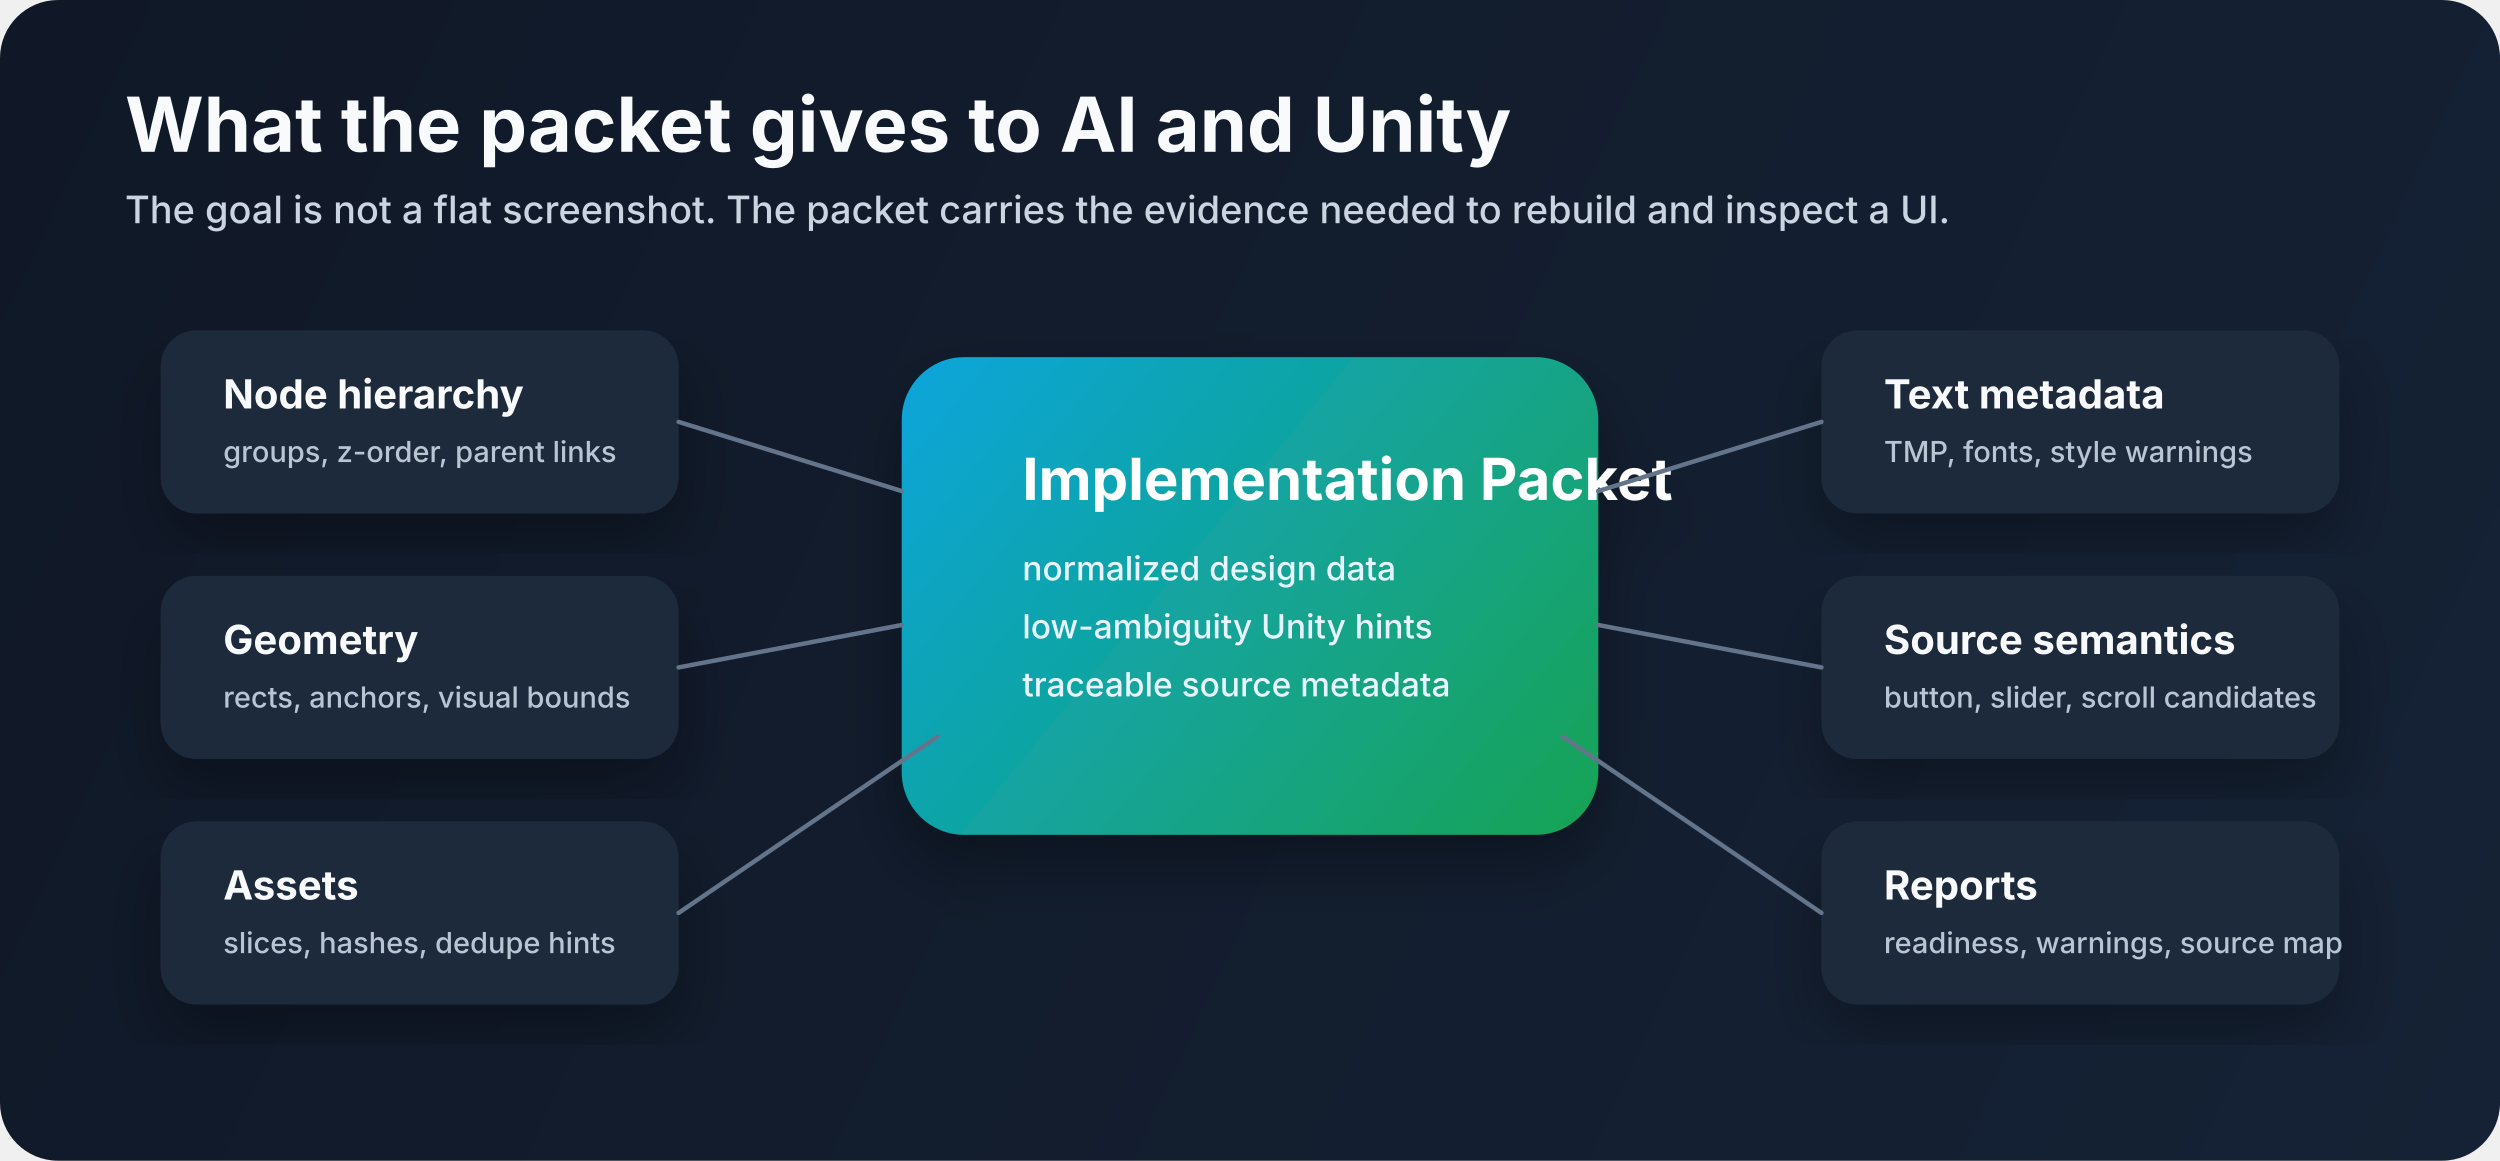
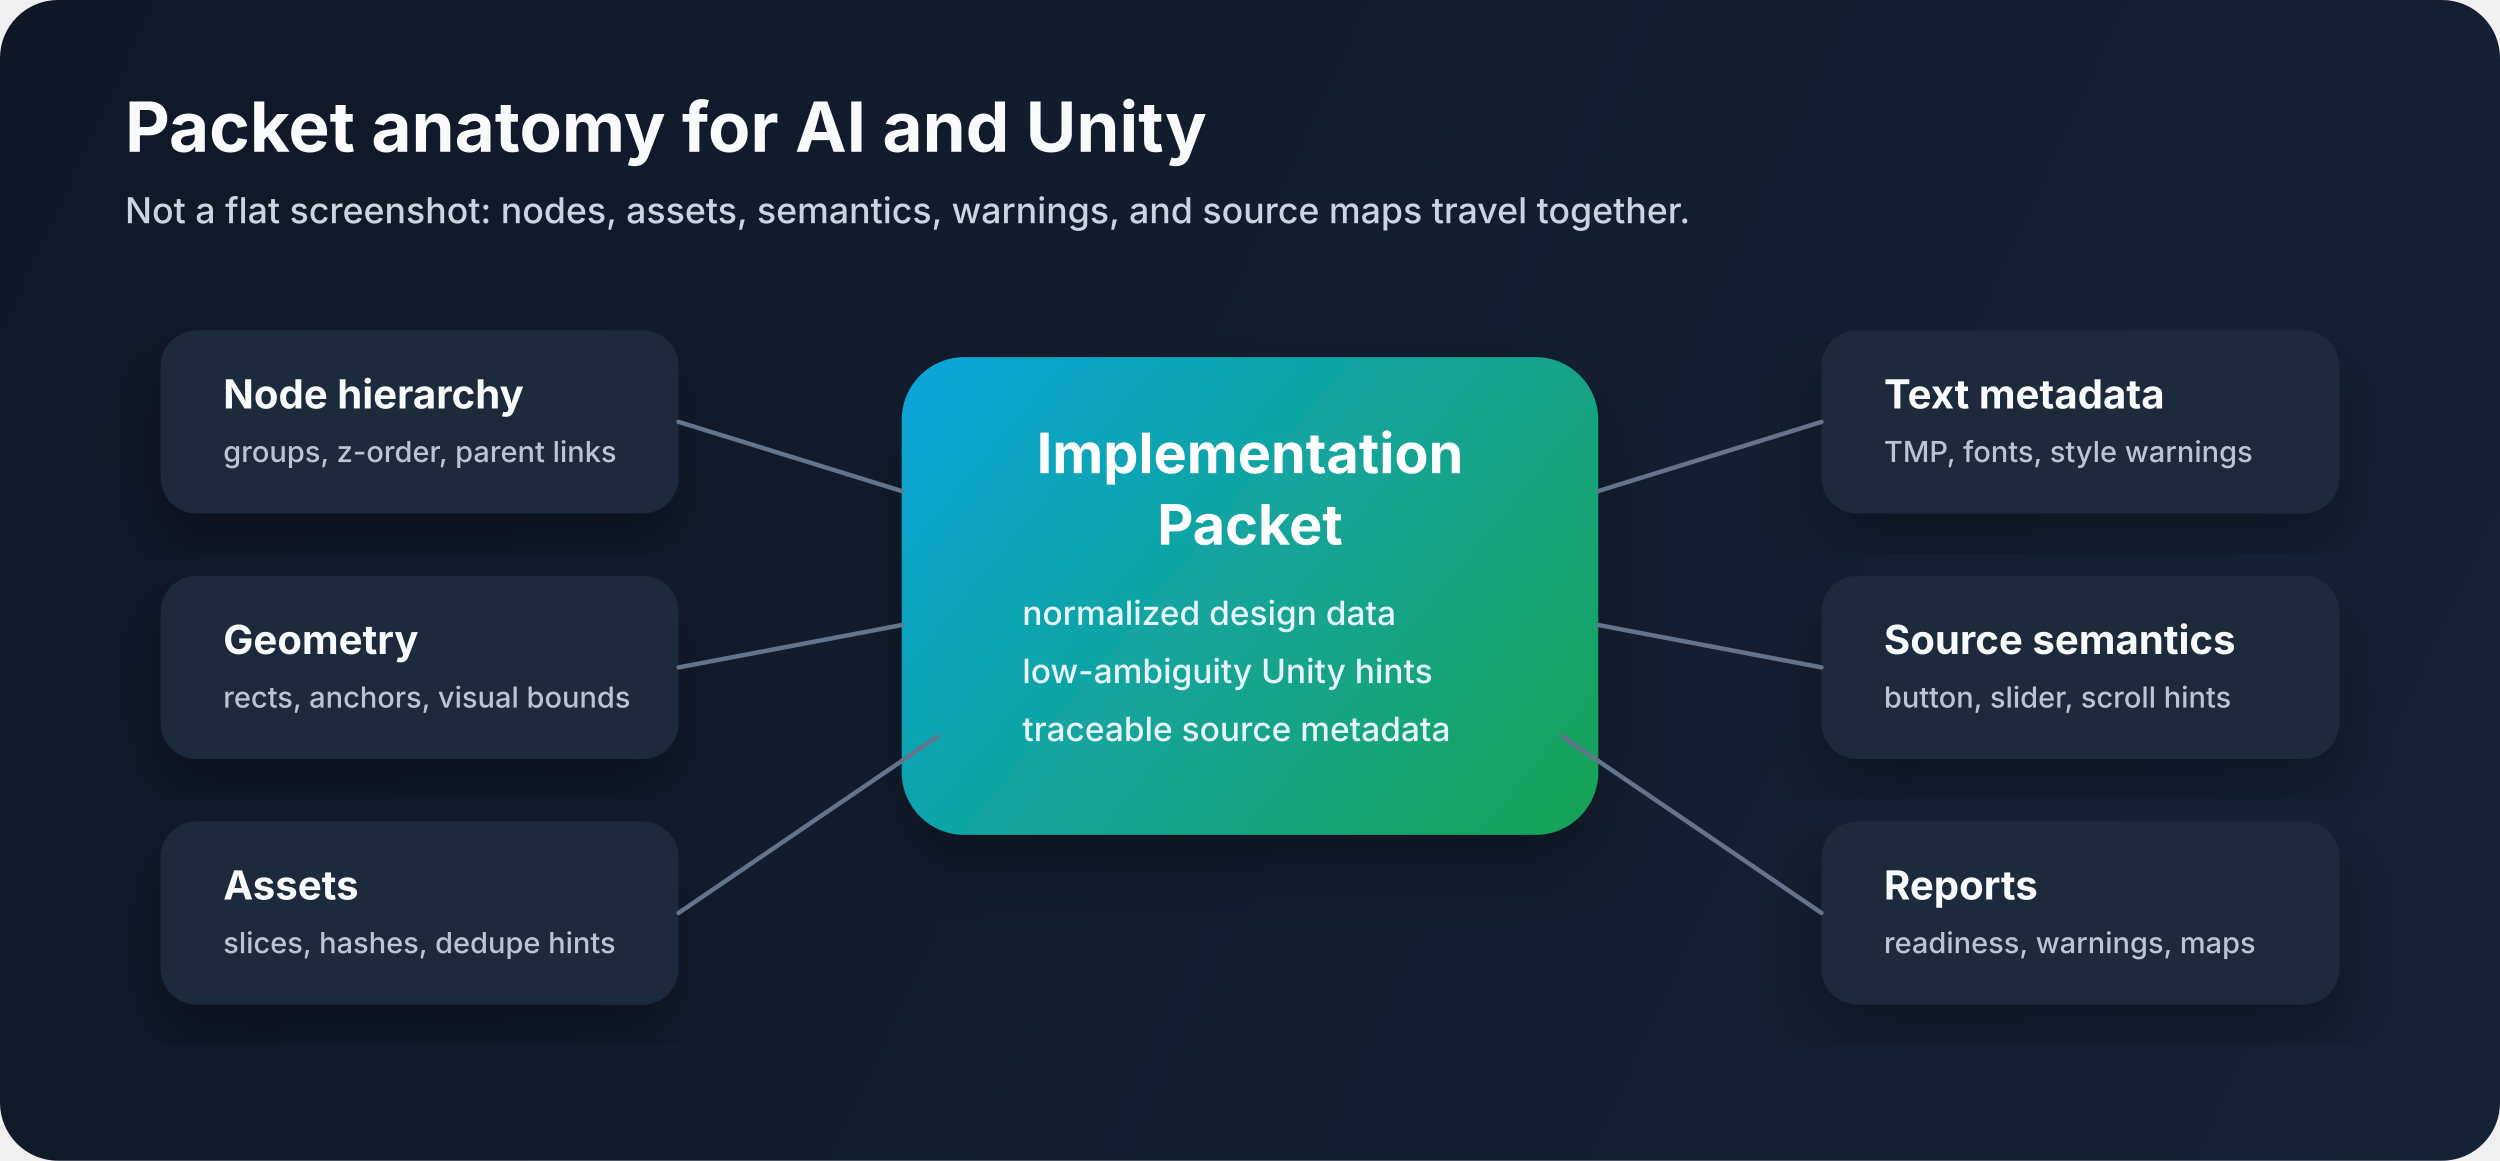
<svg xmlns="http://www.w3.org/2000/svg" width="1120" height="520" viewBox="0 0 1120 520" fill="none" role="img" aria-labelledby="title desc">
  <defs>
    <linearGradient id="bg" x1="0" y1="0" x2="1120" y2="520" gradientUnits="userSpaceOnUse">
      <stop offset="0" stop-color="#101827" />
      <stop offset="1" stop-color="#152235" />
    </linearGradient>
    <linearGradient id="core" x1="390" y1="120" x2="730" y2="400" gradientUnits="userSpaceOnUse">
      <stop offset="0" stop-color="#0EA5E9" />
      <stop offset="1" stop-color="#16A34A" />
    </linearGradient>
    <filter id="shadow" x="-12%" y="-12%" width="124%" height="134%">
      <feDropShadow dx="0" dy="14" stdDeviation="14" flood-color="#000000" flood-opacity="0.32" />
    </filter>
    <style>
-       .title { font: 700 34px -apple-system, BlinkMacSystemFont, "Segoe UI", sans-serif; fill: #F8FAFC; letter-spacing: 0; }
-       .sub { font: 500 17px -apple-system, BlinkMacSystemFont, "Segoe UI", sans-serif; fill: #CBD5E1; letter-spacing: 0; }
-       .core-title { font: 700 26px -apple-system, BlinkMacSystemFont, "Segoe UI", sans-serif; fill: #FFFFFF; letter-spacing: 0; }
+       .title { font: 700 31px -apple-system, BlinkMacSystemFont, "Segoe UI", sans-serif; fill: #F8FAFC; letter-spacing: 0; }
+       .sub { font: 500 16px -apple-system, BlinkMacSystemFont, "Segoe UI", sans-serif; fill: #CBD5E1; letter-spacing: 0; }
+       .core-title { font: 700 25px -apple-system, BlinkMacSystemFont, "Segoe UI", sans-serif; fill: #FFFFFF; letter-spacing: 0; text-anchor: middle; }
      .core-text { font: 500 15px -apple-system, BlinkMacSystemFont, "Segoe UI", sans-serif; fill: #E8F5FF; letter-spacing: 0; }
      .card-title { font: 700 18px -apple-system, BlinkMacSystemFont, "Segoe UI", sans-serif; fill: #F8FAFC; letter-spacing: 0; }
      .card-text { font: 500 13px -apple-system, BlinkMacSystemFont, "Segoe UI", sans-serif; fill: #B8C6D4; letter-spacing: 0; }
      .line { stroke: #64748B; stroke-width: 2; stroke-linecap: round; }
    </style>
  </defs>
  <rect width="1120" height="520" rx="26" fill="url(#bg)" />
-   <text x="56" y="68" class="title">What the packet gives to AI and Unity</text>
-   <text x="56" y="100" class="sub">The goal is not a flat screenshot. The packet carries the evidence needed to rebuild and inspect a UI.</text>
+   <text x="56" y="68" class="title">Packet anatomy for AI and Unity</text>
+   <text x="56" y="100" class="sub">Not a flat screenshot: nodes, assets, semantics, warnings, and source maps travel together.</text>
  <g filter="url(#shadow)">
    <rect x="404" y="160" width="312" height="214" rx="28" fill="url(#core)" />
-     <text x="458" y="224" class="core-title">Implementation Packet</text>
-     <text x="458" y="260" class="core-text">normalized design data</text>
-     <text x="458" y="286" class="core-text">low-ambiguity Unity hints</text>
-     <text x="458" y="312" class="core-text">traceable source metadata</text>
+     <text x="560" y="212" class="core-title">Implementation</text>
+     <text x="560" y="244" class="core-title">Packet</text>
+     <text x="458" y="280" class="core-text">normalized design data</text>
+     <text x="458" y="306" class="core-text">low-ambiguity Unity hints</text>
+     <text x="458" y="332" class="core-text">traceable source metadata</text>
  </g>
  <g filter="url(#shadow)">
    <rect x="72" y="148" width="232" height="82" rx="16" fill="#1E293B" />
    <text x="100" y="183" class="card-title">Node hierarchy</text>
    <text x="100" y="207" class="card-text">groups, z-order, parent links</text>
  </g>
  <line x1="304" y1="189" x2="404" y2="220" class="line" />
  <g filter="url(#shadow)">
    <rect x="72" y="258" width="232" height="82" rx="16" fill="#1E293B" />
    <text x="100" y="293" class="card-title">Geometry</text>
    <text x="100" y="317" class="card-text">rects, anchors, visual bounds</text>
  </g>
  <line x1="304" y1="299" x2="404" y2="280" class="line" />
  <g filter="url(#shadow)">
    <rect x="72" y="368" width="232" height="82" rx="16" fill="#1E293B" />
    <text x="100" y="403" class="card-title">Assets</text>
    <text x="100" y="427" class="card-text">slices, hashes, dedupe hints</text>
  </g>
  <line x1="304" y1="409" x2="420" y2="330" class="line" />
  <g filter="url(#shadow)">
    <rect x="816" y="148" width="232" height="82" rx="16" fill="#1E293B" />
    <text x="844" y="183" class="card-title">Text metadata</text>
    <text x="844" y="207" class="card-text">TMP, fonts, style warnings</text>
  </g>
  <line x1="816" y1="189" x2="716" y2="220" class="line" />
  <g filter="url(#shadow)">
    <rect x="816" y="258" width="232" height="82" rx="16" fill="#1E293B" />
    <text x="844" y="293" class="card-title">Source semantics</text>
-     <text x="844" y="317" class="card-text">button, slider, scroll candidates</text>
+     <text x="844" y="317" class="card-text">button, slider, scroll hints</text>
  </g>
  <line x1="816" y1="299" x2="716" y2="280" class="line" />
  <g filter="url(#shadow)">
    <rect x="816" y="368" width="232" height="82" rx="16" fill="#1E293B" />
    <text x="844" y="403" class="card-title">Reports</text>
-     <text x="844" y="427" class="card-text">readiness, warnings, source map</text>
+     <text x="844" y="427" class="card-text">readiness, warnings, maps</text>
  </g>
  <line x1="816" y1="409" x2="700" y2="330" class="line" />
</svg>
